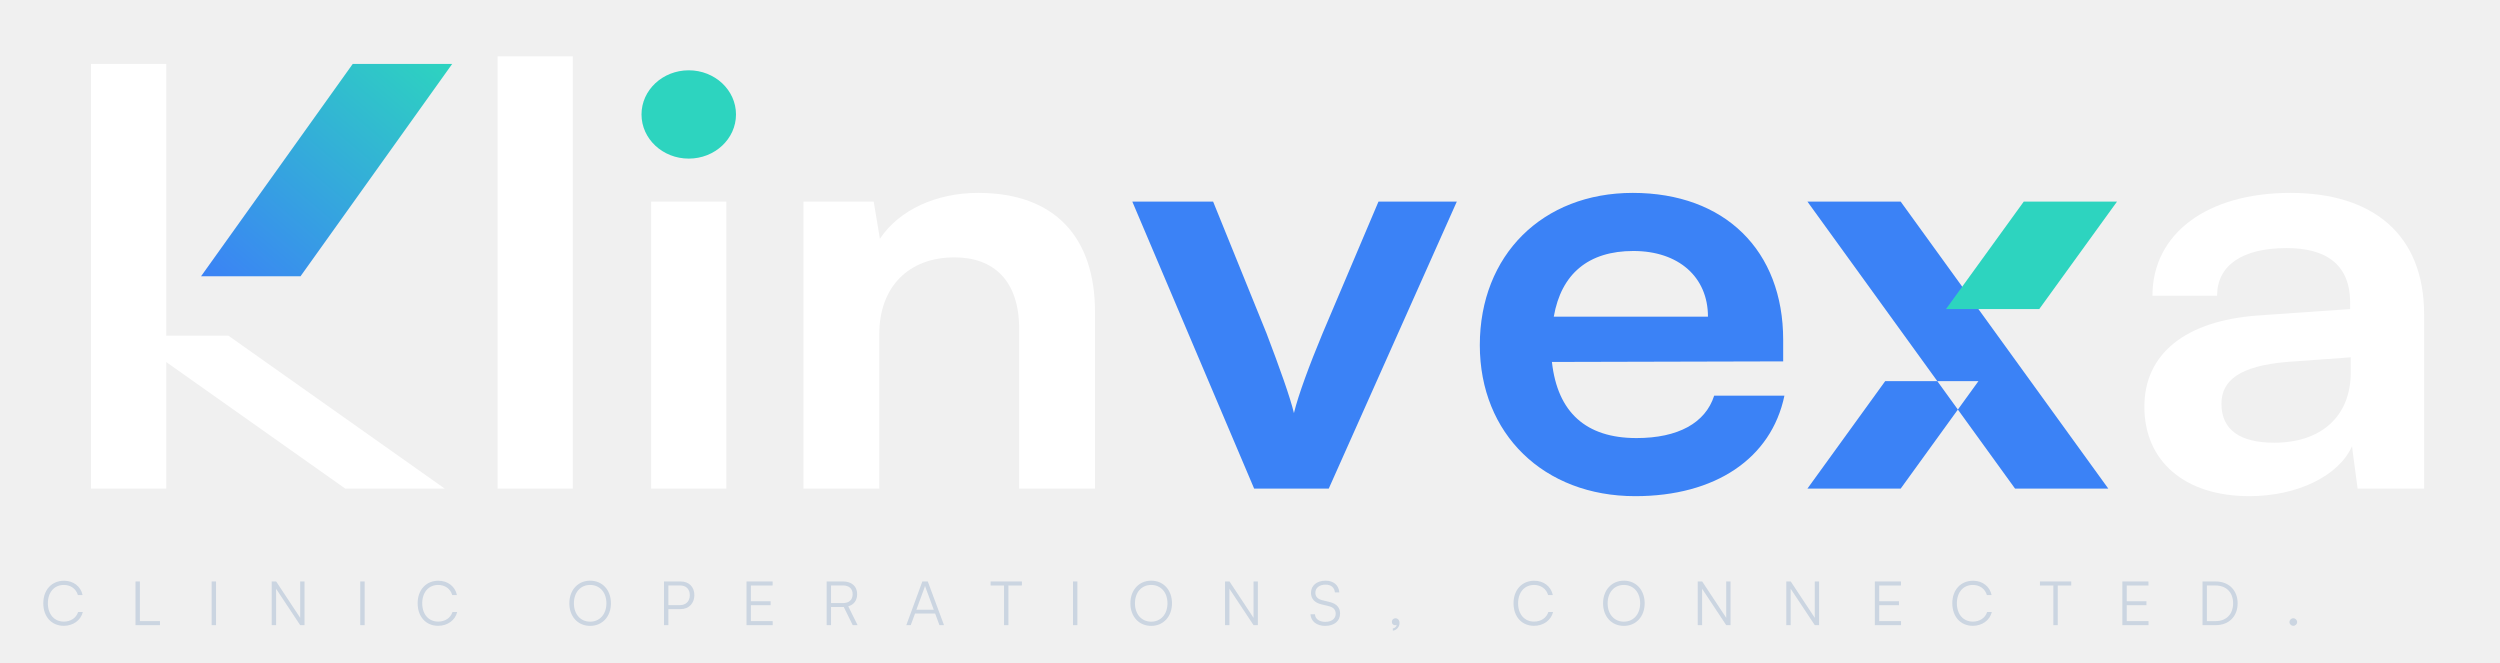
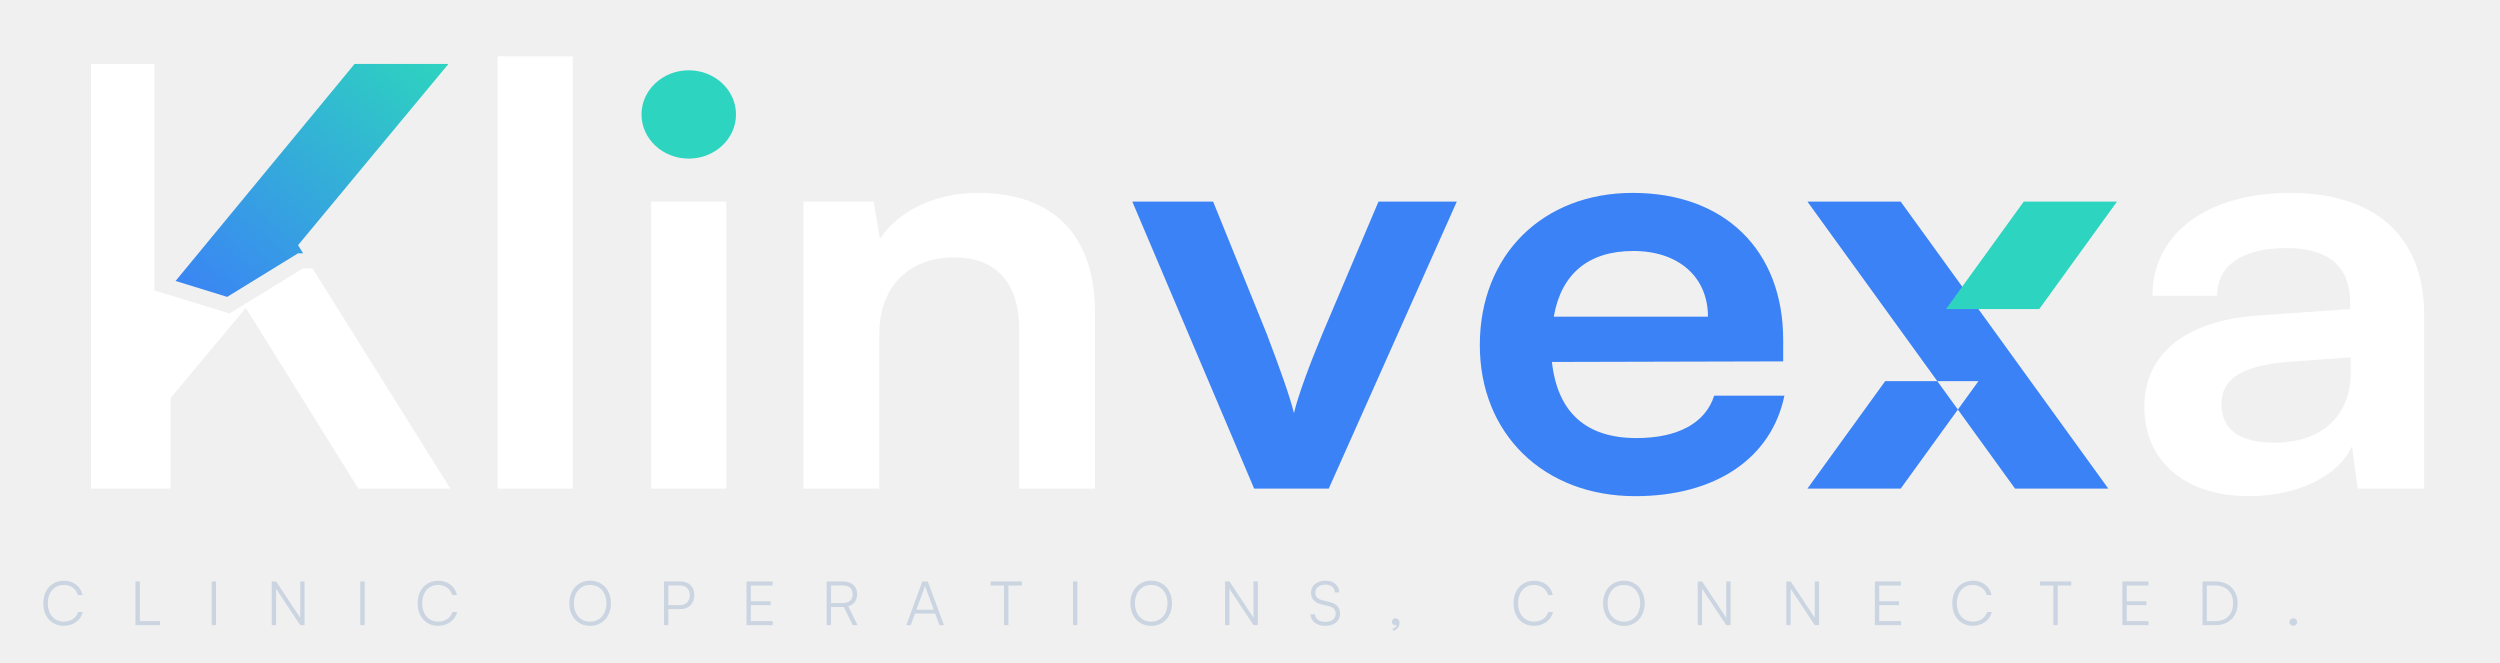
<svg xmlns="http://www.w3.org/2000/svg" viewBox="0 0 4303 1141" role="img" aria-label="Klinvexa">
  <defs>
    <linearGradient id="arm-brief-dark" x1="0" y1="1" x2="1" y2="0">
      <stop offset="0" stop-color="#3B82F6" />
      <stop offset="1" stop-color="#2DD4BF" />
    </linearGradient>
  </defs>
  <g transform="translate(70 841) scale(1.07 1)">
-     <path d="M81 0V-731H202V0ZM142.0 -263.2L302.0 -263.2L650.0 0.0L490.0 0.0Z" fill="#FFFFFF" />
-     <path d="M258.0 -365.5L418.0 -365.5L662.0 -731.0L502.0 -731.0Z" fill="url(#arm-brief-dark)" />
+     <path d="M659.0 -0.0L511.0 -0.0L330.0 -311.0L209.0 -156.0L209.0 -0.0L81.0 -0.0L81.0 -731.0L183.0 -731.0L183.0 -341.2L303.8 -301.4L421.8 -379.0L437.4 -379.0Z" fill="#FFFFFF" />
+     <path d="M505.0 -731.0L656.0 -731.0L414.0 -419.0L422.2 -405.0L414.0 -405.0L300.0 -330.0L217.0 -357.4Z" fill="url(#arm-brief-dark)" />
    <path d="M856 0V-744H735V0Z" fill="#FFFFFF" />
    <path d="M982 0V-494H1103V0Z" fill="#FFFFFF" />
    <path d="M966.5 -644a76 76 0 1 0 152 0a76 76 0 1 0 -152 0Z" fill="#2DD4BF" />
    <path d="M1349 0V-266C1349 -346 1395 -398 1470 -398C1533 -398 1574 -358 1574 -275V0H1696V-304C1696 -432 1632 -509 1508 -509C1441 -509 1381 -480 1350 -430L1340 -494H1227V0Z" fill="#FFFFFF" />
    <path d="M1952 0H2072L2278 -494H2152L2062 -267C2041 -213 2023 -161 2016 -130C2010 -157 1993 -208 1972 -267L1886 -494H1756Z" fill="#3B82F6" />
    <path d="M2565 13C2694 13 2784 -52 2805 -160H2692C2678 -113 2634 -87 2567 -87C2486 -87 2440 -131 2431 -218L2803 -219V-256C2803 -410 2709 -509 2561 -509C2416 -509 2315 -402 2315 -247C2315 -94 2418 13 2565 13ZM2562 -409C2635 -409 2682 -364 2682 -296H2434C2446 -370 2490 -409 2562 -409Z" fill="#3B82F6" />
    <path d="M2842.0 -494.0L2992.0 -494.0L3326.0 0.0L3176.0 0.0ZM2842.0 0.0L2992.0 0.0L3117.1 -185.0L2967.1 -185.0Z" fill="#3B82F6" />
    <path d="M3064.9 -309.0L3214.9 -309.0L3340.0 -494.0L3190.0 -494.0Z" fill="#2DD4BF" />
    <path d="M3553 13C3630 13 3697 -22 3718 -73L3727 0H3834V-300C3834 -437 3752 -509 3619 -509C3485 -509 3397 -439 3397 -332H3501C3501 -384 3541 -414 3613 -414C3675 -414 3715 -387 3715 -320V-309L3567 -298C3450 -289 3384 -232 3384 -141C3384 -48 3448 13 3553 13ZM3593 -79C3538 -79 3508 -101 3508 -146C3508 -186 3537 -211 3613 -218L3716 -226V-200C3716 -124 3668 -79 3593 -79Z" fill="#FFFFFF" />
  </g>
  <g transform="translate(70 1076) scale(0.105)" fill="#CBD5E1">
    <path d="M379 11C533 11 658 -80 691 -215H614C583 -119 493 -58 380 -58C223 -58 118 -178 118 -358C118 -539 223 -659 380 -659C492 -659 580 -596 610 -493H687C658 -635 537 -728 383 -728C181 -728 43 -578 43 -358C43 -138 179 11 379 11Z" />
    <path d="M1626.719 -716H1554.719V0H1955.719V-66H1626.719Z" />
    <path d="M2874.439 -716H2802.439V0H2874.439Z" />
    <path d="M3859.158 0V-596L4254.158 0H4325.158V-716H4254.158V-120L3860.158 -716H3787.158V0Z" />
    <path d="M5310.878 -716H5238.878V0H5310.878Z" />
    <path d="M6515.597 11C6669.597 11 6794.597 -80 6827.597 -215H6750.597C6719.597 -119 6629.597 -58 6516.597 -58C6359.597 -58 6254.597 -178 6254.597 -358C6254.597 -539 6359.597 -659 6516.597 -659C6628.597 -659 6716.597 -596 6746.597 -493H6823.597C6794.597 -635 6673.597 -728 6519.597 -728C6317.597 -728 6179.597 -578 6179.597 -358C6179.597 -138 6315.597 11 6515.597 11Z" />
    <path d="M9348.036 -358C9348.036 -576 9208.036 -729 9007.036 -729C8807.036 -729 8666.036 -575 8666.036 -358C8666.036 -141 8806.036 12 9007.036 12C9207.036 12 9348.036 -141 9348.036 -358ZM9274.036 -358C9274.036 -180 9165.036 -57 9007.036 -57C8849.036 -57 8741.036 -179 8741.036 -358C8741.036 -537 8849.036 -659 9007.036 -659C9165.036 -659 9274.036 -537 9274.036 -358Z" />
    <path d="M10490.755 -263C10627.755 -263 10715.755 -361 10715.755 -491C10715.755 -626 10628.755 -716 10490.755 -716H10217.755V0H10289.755V-263ZM10480.755 -651C10579.755 -651 10640.755 -591 10640.755 -492C10640.755 -394 10580.755 -328 10476.755 -328H10289.755V-651Z" />
    <path d="M11999.474 0V-66H11642.474V-327H11965.474V-392H11642.474V-650H11998.474V-716H11570.474V0Z" />
    <path d="M12956.194 0V-297H13165.194L13311.194 0H13391.194L13238.194 -309C13330.194 -334 13384.194 -406 13384.194 -509C13384.194 -636 13296.194 -716 13151.194 -716H12884.194V0ZM12956.194 -651H13151.194C13249.194 -651 13310.194 -600 13310.194 -507C13310.194 -416 13252.194 -362 13153.194 -362H12956.194Z" />
    <path d="M14262.913 0 14332.913 -190H14662.913L14732.913 0H14807.913L14541.913 -716H14452.913L14189.913 0ZM14487.913 -615C14491.913 -625 14495.913 -638 14496.913 -644C14497.913 -637 14502.913 -625 14505.913 -615L14639.913 -253H14354.913Z" />
    <path d="M15571.633 -650H15791.633V0H15863.633V-650H16084.633V-716H15571.633Z" />
    <path d="M16994.352 -716H16922.352V0H16994.352Z" />
    <path d="M18545.071 -358C18545.071 -576 18405.071 -729 18204.071 -729C18004.071 -729 17863.071 -575 17863.071 -358C17863.071 -141 18003.071 12 18204.071 12C18404.071 12 18545.071 -141 18545.071 -358ZM18471.071 -358C18471.071 -180 18362.071 -57 18204.071 -57C18046.071 -57 17938.071 -179 17938.071 -358C17938.071 -537 18046.071 -659 18204.071 -659C18362.071 -659 18471.071 -537 18471.071 -358Z" />
    <path d="M19486.791 0V-596L19881.791 0H19952.791V-716H19881.791V-120L19487.791 -716H19414.791V0Z" />
    <path d="M20823.51 -530C20823.51 -432 20882.51 -368 20994.51 -341L21115.51 -311C21192.51 -293 21228.51 -251 21228.51 -187C21228.51 -105 21161.51 -54 21056.51 -54C20958.51 -54 20892.51 -103 20888.51 -178H20814.51C20823.51 -61 20917.51 12 21056.51 12C21204.51 12 21300.51 -67 21300.51 -191C21300.51 -288 21242.51 -352 21130.51 -379L21007.51 -409C20932.51 -428 20895.51 -468 20895.51 -531C20895.51 -612 20961.51 -664 21062.51 -664C21152.51 -664 21207.51 -618 21215.51 -537H21288.51C21277.51 -657 21192.51 -729 21063.51 -729C20919.51 -729 20823.51 -650 20823.51 -530Z" />
    <path d="M22275.23 -34C22275.23 -84 22244.23 -113 22208.23 -113C22173.23 -113 22149.23 -88 22149.23 -53C22149.23 -19 22173.23 1 22201.23 1C22213.23 1 22221.23 -2 22227.23 -6C22227.23 22 22201.23 48 22165.23 54V91C22227.23 82 22275.23 28 22275.23 -34Z" />
    <path d="M24479.668 11C24633.668 11 24758.668 -80 24791.668 -215H24714.668C24683.668 -119 24593.668 -58 24480.668 -58C24323.668 -58 24218.668 -178 24218.668 -358C24218.668 -539 24323.668 -659 24480.668 -659C24592.668 -659 24680.668 -596 24710.668 -493H24787.668C24758.668 -635 24637.668 -728 24483.668 -728C24281.668 -728 24143.668 -578 24143.668 -358C24143.668 -138 24279.668 11 24479.668 11Z" />
    <path d="M26293.388 -358C26293.388 -576 26153.388 -729 25952.388 -729C25752.388 -729 25611.388 -575 25611.388 -358C25611.388 -141 25751.388 12 25952.388 12C26152.388 12 26293.388 -141 26293.388 -358ZM26219.388 -358C26219.388 -180 26110.388 -57 25952.388 -57C25794.388 -57 25686.388 -179 25686.388 -358C25686.388 -537 25794.388 -659 25952.388 -659C26110.388 -659 26219.388 -537 26219.388 -358Z" />
    <path d="M27235.107 0V-596L27630.107 0H27701.107V-716H27630.107V-120L27236.107 -716H27163.107V0Z" />
    <path d="M28686.827 0V-596L29081.827 0H29152.827V-716H29081.827V-120L28687.827 -716H28614.827V0Z" />
    <path d="M30495.546 0V-66H30138.546V-327H30461.546V-392H30138.546V-650H30494.546V-716H30066.546V0Z" />
    <path d="M31672.265 11C31826.265 11 31951.265 -80 31984.265 -215H31907.265C31876.265 -119 31786.265 -58 31673.265 -58C31516.265 -58 31411.265 -178 31411.265 -358C31411.265 -539 31516.265 -659 31673.265 -659C31785.265 -659 31873.265 -596 31903.265 -493H31980.265C31951.265 -635 31830.265 -728 31676.265 -728C31474.265 -728 31336.265 -578 31336.265 -358C31336.265 -138 31472.265 11 31672.265 11Z" />
    <path d="M32772.985 -650H32992.985V0H33064.985V-650H33285.985V-716H32772.985Z" />
    <path d="M34552.704 0V-66H34195.704V-327H34518.704V-392H34195.704V-650H34551.704V-716H34123.704V0Z" />
    <path d="M35655.423 0C35870.423 0 36013.423 -144 36013.423 -358C36013.423 -572 35869.423 -716 35653.423 -716H35437.423V0ZM35650.423 -650C35827.423 -650 35939.423 -537 35939.423 -358C35939.423 -180 35827.423 -66 35652.423 -66H35509.423V-650Z" />
    <path d="M36926.143 11C36960.143 11 36989.143 -17 36989.143 -50C36989.143 -84 36960.143 -113 36926.143 -113C36892.143 -113 36863.143 -84 36863.143 -50C36863.143 -17 36892.143 11 36926.143 11Z" />
  </g>
</svg>
